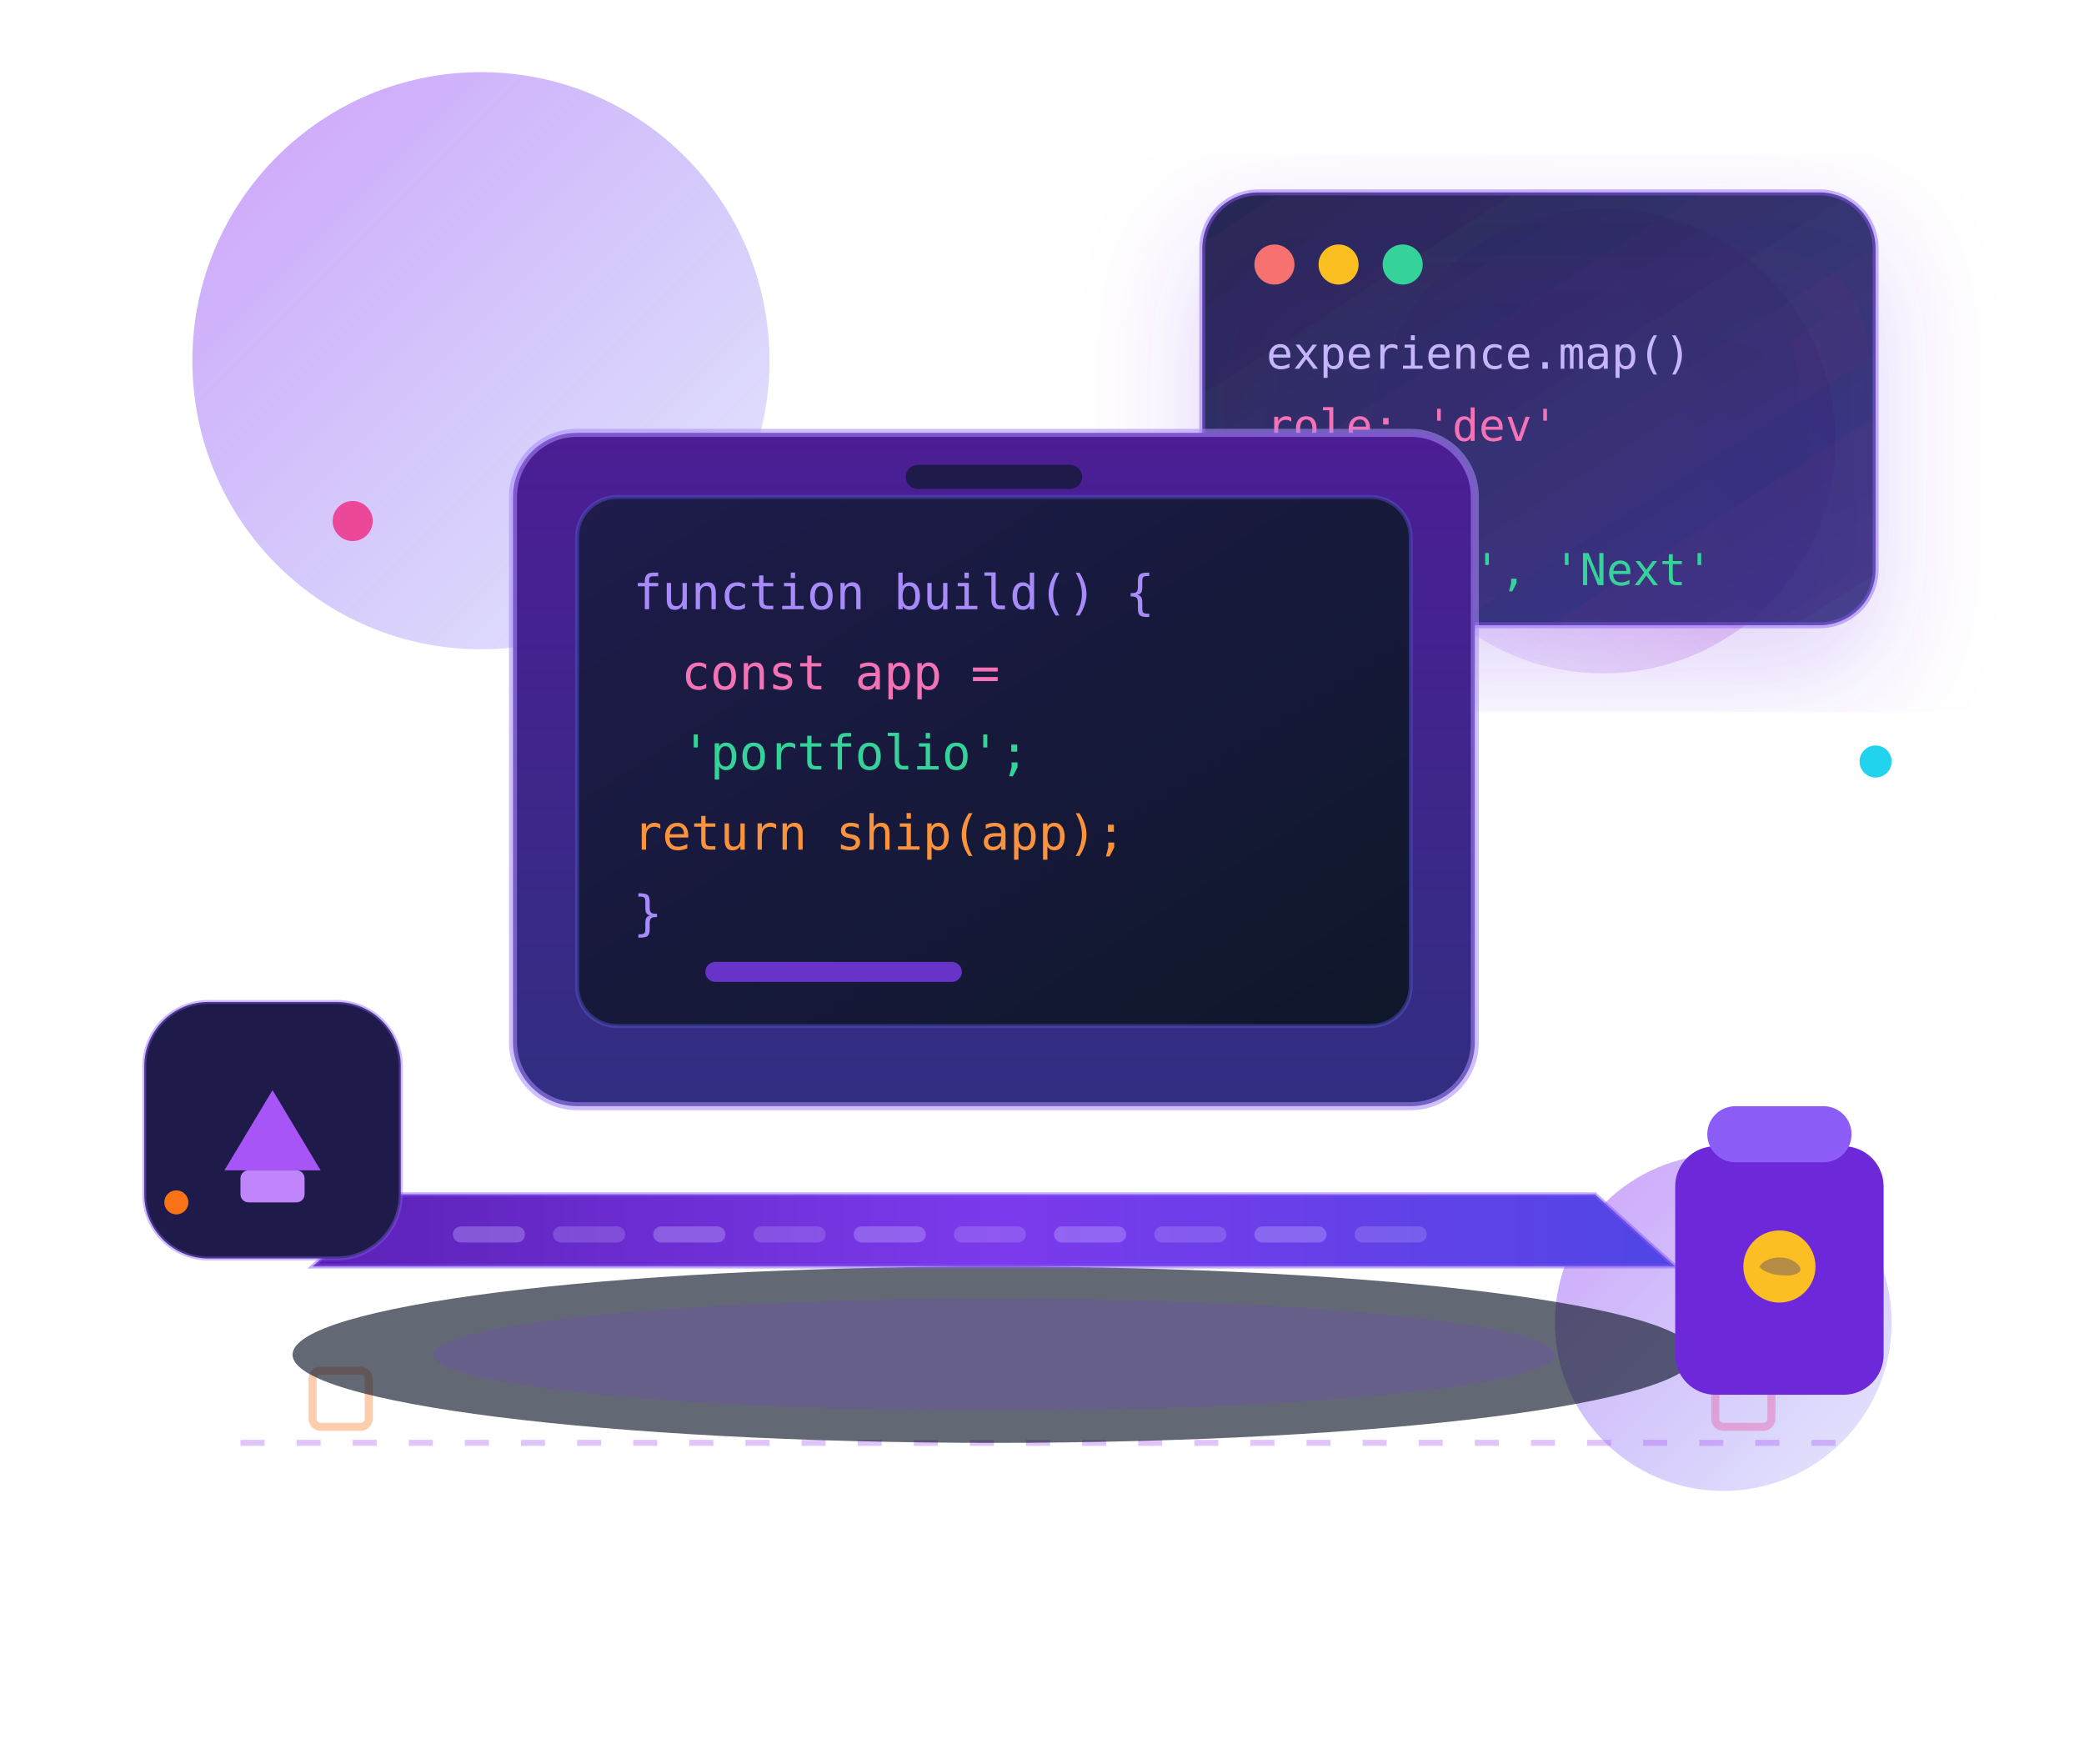
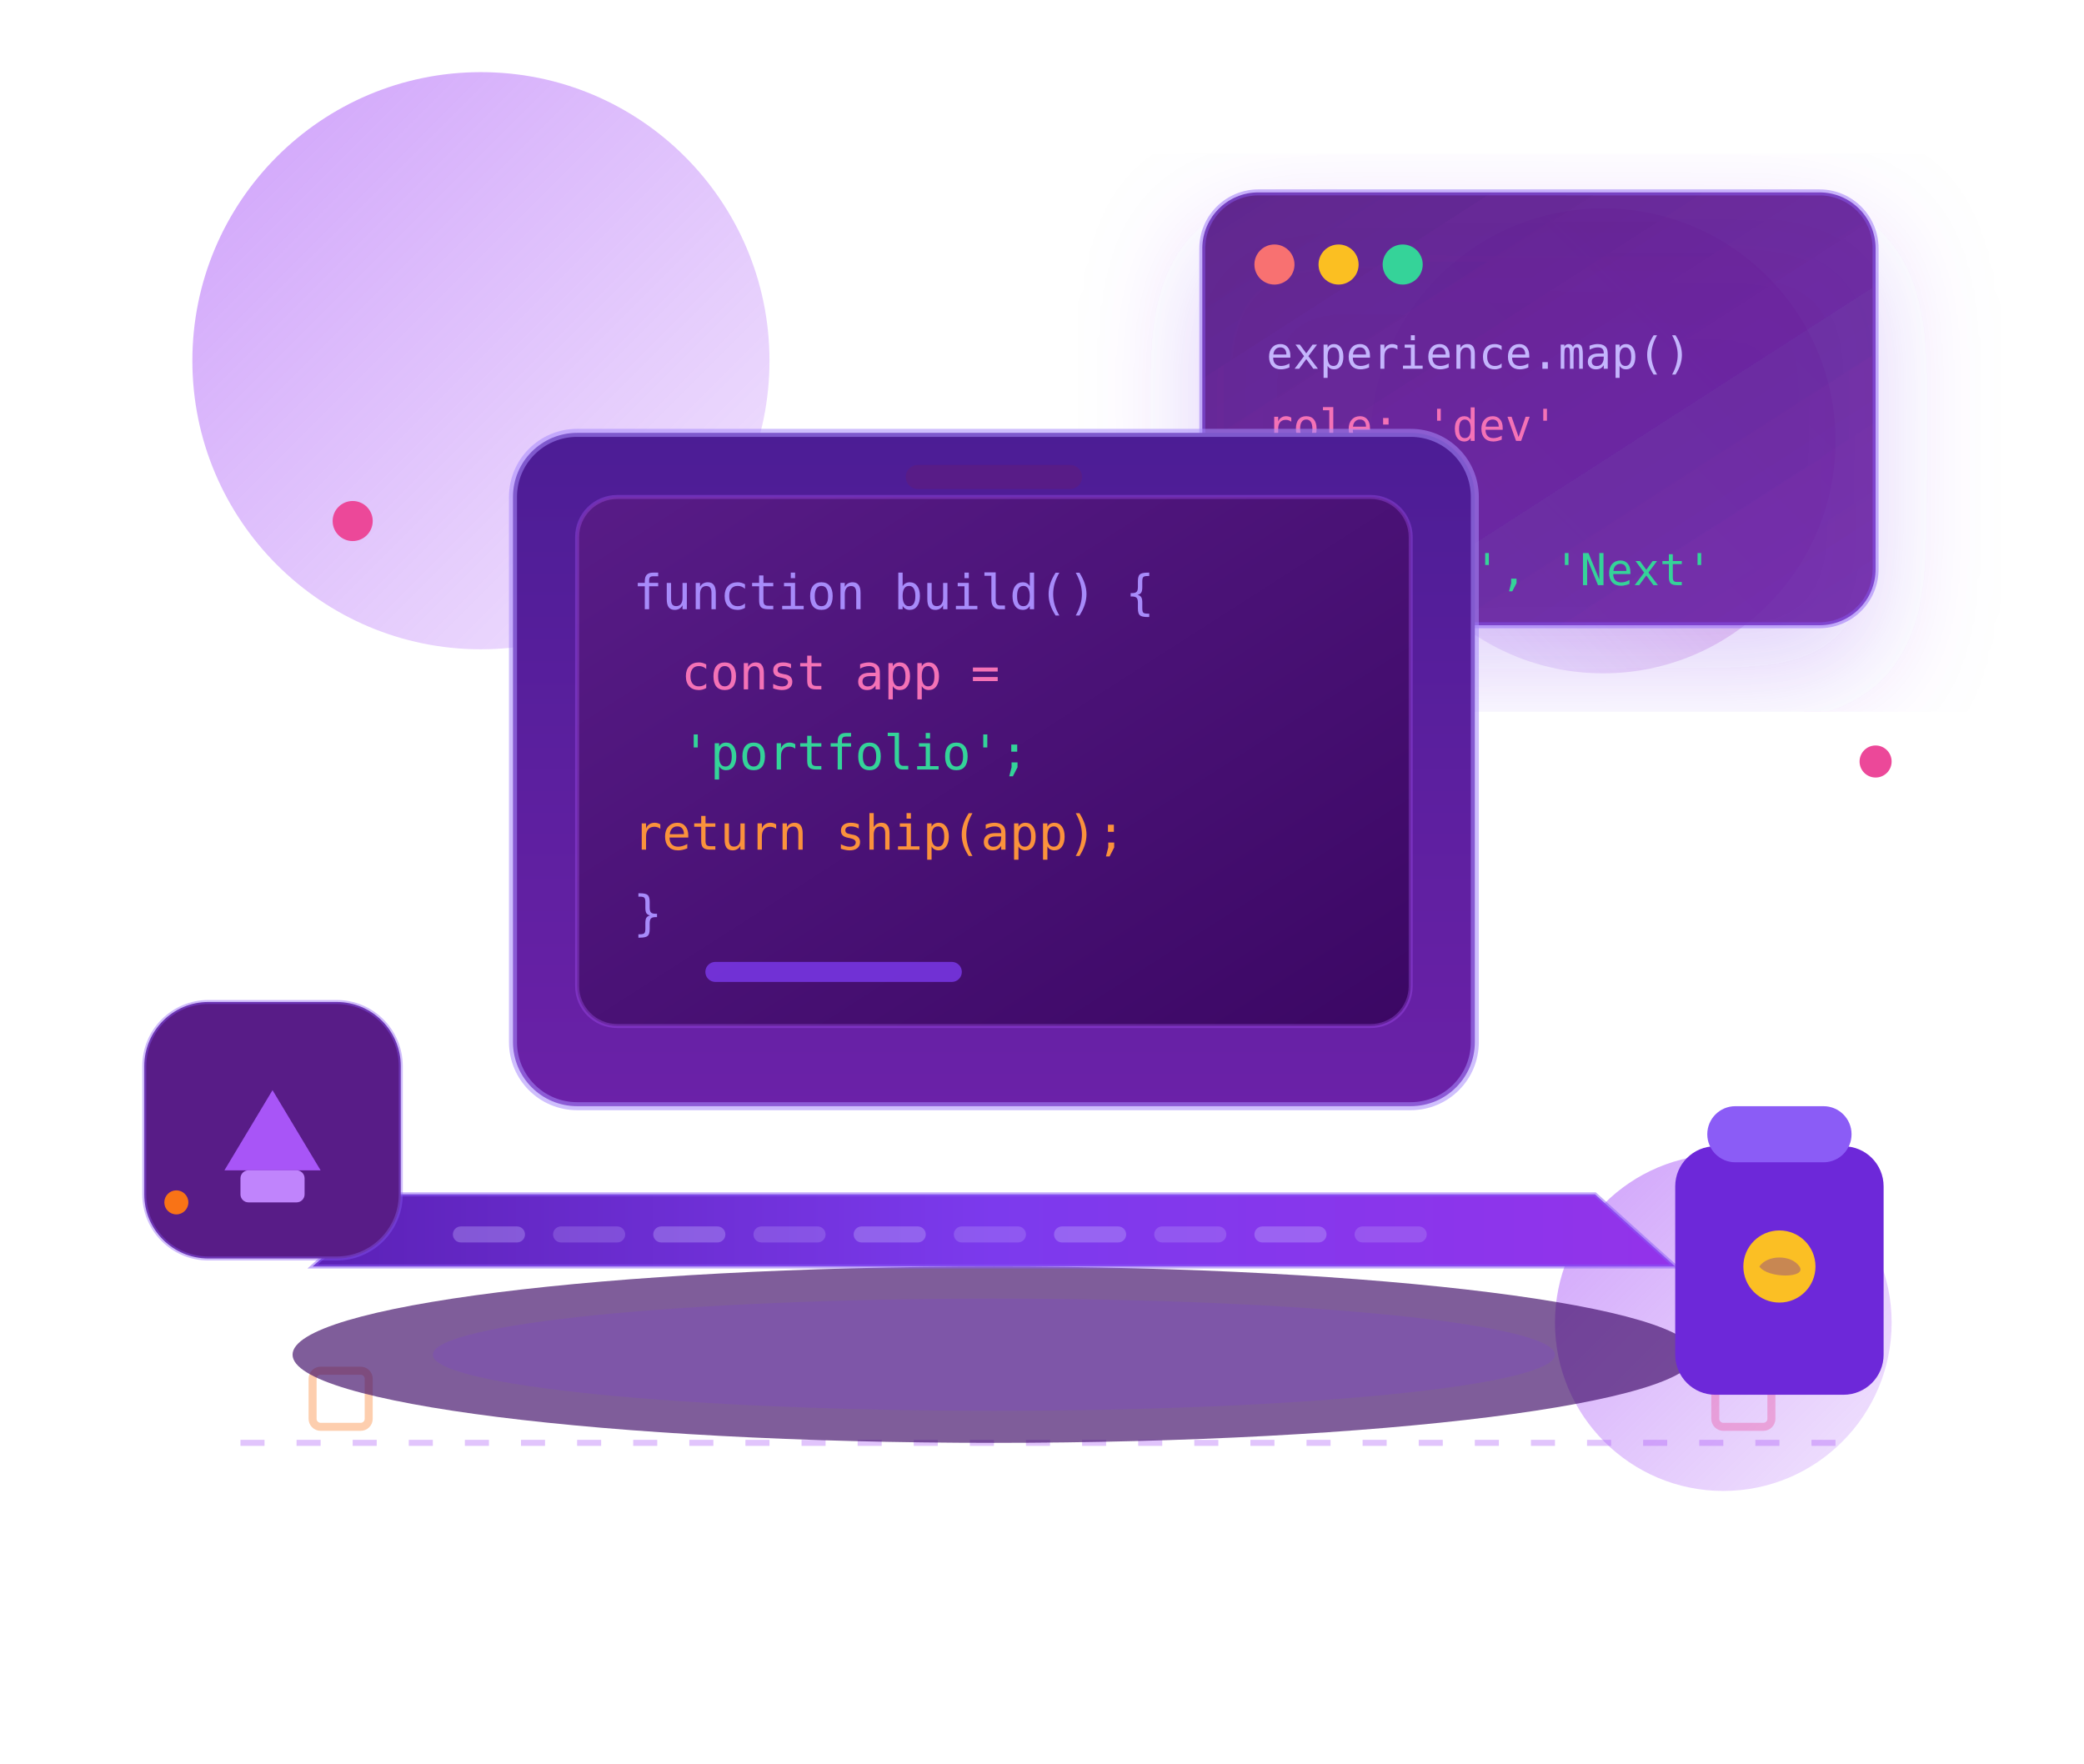
<svg xmlns="http://www.w3.org/2000/svg" viewBox="0 0 520 440" fill="none" role="img" aria-label="Developer workspace illustration">
  <defs>
    <linearGradient id="glowPurple" x1="0" y1="0" x2="1" y2="1">
      <stop offset="0%" stop-color="#a855f7" stop-opacity="0.55" />
-       <stop offset="100%" stop-color="#6366f1" stop-opacity="0.15" />
+       <stop offset="100%" stop-color="#a855f7" stop-opacity="0.15" />
    </linearGradient>
    <linearGradient id="glowPink" x1="1" y1="0" x2="0" y2="1">
      <stop offset="0%" stop-color="#ec4899" stop-opacity="0.45" />
      <stop offset="100%" stop-color="#8b5cf6" stop-opacity="0.1" />
    </linearGradient>
    <linearGradient id="screenBg" x1="0" y1="0" x2="1" y2="1">
-       <stop offset="0%" stop-color="#1e1b4b" />
-       <stop offset="100%" stop-color="#0f172a" />
+       <stop offset="0%" stop-color="#581c87" />
+       <stop offset="100%" stop-color="#3b0764" />
    </linearGradient>
    <linearGradient id="laptopShell" x1="0" y1="0" x2="0" y2="1">
      <stop offset="0%" stop-color="#4c1d95" />
-       <stop offset="100%" stop-color="#312e81" />
+       <stop offset="100%" stop-color="#6b21a8" />
    </linearGradient>
    <linearGradient id="keyboard" x1="0" y1="0" x2="1" y2="0">
      <stop offset="0%" stop-color="#5b21b6" />
      <stop offset="50%" stop-color="#7c3aed" />
-       <stop offset="100%" stop-color="#4f46e5" />
+       <stop offset="100%" stop-color="#9333ea" />
    </linearGradient>
    <linearGradient id="cardBg" x1="0" y1="0" x2="1" y2="1">
-       <stop offset="0%" stop-color="#1e1b4b" stop-opacity="0.95" />
-       <stop offset="100%" stop-color="#312e81" stop-opacity="0.9" />
+       <stop offset="0%" stop-color="#581c87" stop-opacity="0.95" />
+       <stop offset="100%" stop-color="#6b21a8" stop-opacity="0.9" />
    </linearGradient>
    <filter id="softGlow" x="-50%" y="-50%" width="200%" height="200%">
      <feGaussianBlur stdDeviation="18" result="blur" />
      <feMerge>
        <feMergeNode in="blur" />
        <feMergeNode in="SourceGraphic" />
      </feMerge>
    </filter>
    <filter id="cardShadow" x="-20%" y="-20%" width="140%" height="140%">
      <feDropShadow dx="0" dy="12" stdDeviation="14" flood-color="#7c3aed" flood-opacity="0.25" />
    </filter>
  </defs>
  <circle cx="120" cy="90" r="72" fill="url(#glowPurple)" />
  <circle cx="400" cy="110" r="58" fill="url(#glowPink)" />
  <circle cx="430" cy="330" r="42" fill="url(#glowPurple)" />
  <g opacity="0.35">
    <path d="M60 360h400" stroke="#a855f7" stroke-width="1.5" stroke-dasharray="6 8" />
    <rect x="78" y="342" width="14" height="14" rx="2" stroke="#f97316" stroke-width="2" />
    <rect x="428" y="342" width="14" height="14" rx="2" stroke="#ec4899" stroke-width="2" />
  </g>
  <g filter="url(#cardShadow)">
    <rect x="300" y="48" width="168" height="108" rx="14" fill="url(#cardBg)" stroke="#8b5cf6" stroke-opacity="0.45" stroke-width="1.5" />
    <circle cx="318" cy="66" r="5" fill="#f87171" />
    <circle cx="334" cy="66" r="5" fill="#fbbf24" />
    <circle cx="350" cy="66" r="5" fill="#34d399" />
    <text x="316" y="92" fill="#c4b5fd" font-family="ui-monospace, monospace" font-size="11">experience.map()</text>
    <text x="316" y="110" fill="#f472b6" font-family="ui-monospace, monospace" font-size="11">  role: 'dev'</text>
    <text x="316" y="128" fill="#fb923c" font-family="ui-monospace, monospace" font-size="11">  stack: [</text>
    <text x="328" y="146" fill="#34d399" font-family="ui-monospace, monospace" font-size="11">'React', 'Next'</text>
  </g>
  <g transform="translate(58 88)">
-     <ellipse cx="190" cy="250" rx="175" ry="22" fill="#0f172a" fill-opacity="0.65" />
+     <ellipse cx="190" cy="250" rx="175" ry="22" fill="#3b0764" fill-opacity="0.65" />
    <ellipse cx="190" cy="250" rx="140" ry="14" fill="#7c3aed" fill-opacity="0.18" />
    <path d="M40 210 L340 210 L360 228 L20 228 Z" fill="url(#keyboard)" stroke="#8b5cf6" stroke-opacity="0.5" />
    <rect x="55" y="218" width="18" height="4" rx="2" fill="#c4b5fd" fill-opacity="0.35" />
    <rect x="80" y="218" width="18" height="4" rx="2" fill="#c4b5fd" fill-opacity="0.25" />
    <rect x="105" y="218" width="18" height="4" rx="2" fill="#c4b5fd" fill-opacity="0.35" />
    <rect x="130" y="218" width="18" height="4" rx="2" fill="#c4b5fd" fill-opacity="0.25" />
    <rect x="155" y="218" width="18" height="4" rx="2" fill="#c4b5fd" fill-opacity="0.35" />
    <rect x="180" y="218" width="18" height="4" rx="2" fill="#c4b5fd" fill-opacity="0.25" />
    <rect x="205" y="218" width="18" height="4" rx="2" fill="#c4b5fd" fill-opacity="0.35" />
    <rect x="230" y="218" width="18" height="4" rx="2" fill="#c4b5fd" fill-opacity="0.25" />
    <rect x="255" y="218" width="18" height="4" rx="2" fill="#c4b5fd" fill-opacity="0.35" />
    <rect x="280" y="218" width="18" height="4" rx="2" fill="#c4b5fd" fill-opacity="0.25" />
    <rect x="70" y="20" width="240" height="168" rx="16" fill="url(#laptopShell)" stroke="#a78bfa" stroke-opacity="0.55" stroke-width="2" />
-     <rect x="86" y="36" width="208" height="132" rx="10" fill="url(#screenBg)" stroke="#6366f1" stroke-opacity="0.35" />
-     <rect x="168" y="28" width="44" height="6" rx="3" fill="#1e1b4b" />
+     <rect x="86" y="36" width="208" height="132" rx="10" fill="url(#screenBg)" stroke="#a855f7" stroke-opacity="0.35" />
+     <rect x="168" y="28" width="44" height="6" rx="3" fill="#581c87" />
    <text x="100" y="64" fill="#a78bfa" font-family="ui-monospace, monospace" font-size="12">function build() {</text>
    <text x="112" y="84" fill="#f472b6" font-family="ui-monospace, monospace" font-size="12">const app =</text>
    <text x="112" y="104" fill="#34d399" font-family="ui-monospace, monospace" font-size="12">'portfolio';</text>
    <text x="100" y="124" fill="#fb923c" font-family="ui-monospace, monospace" font-size="12">return ship(app);</text>
    <text x="100" y="144" fill="#a78bfa" font-family="ui-monospace, monospace" font-size="12">}</text>
    <rect x="118" y="152" width="64" height="5" rx="2.5" fill="#7c3aed" fill-opacity="0.8" />
  </g>
  <g transform="translate(36 250)">
-     <rect x="0" y="0" width="64" height="64" rx="16" fill="#1e1b4b" stroke="#8b5cf6" stroke-opacity="0.4" />
+     <rect x="0" y="0" width="64" height="64" rx="16" fill="#581c87" stroke="#8b5cf6" stroke-opacity="0.4" />
    <path d="M20 42 L32 22 L44 42 Z" fill="#a855f7" />
    <rect x="24" y="42" width="16" height="8" rx="2" fill="#c084fc" />
  </g>
  <g transform="translate(418 268)">
    <rect x="0" y="18" width="52" height="62" rx="10" fill="#6d28d9" />
    <rect x="8" y="8" width="36" height="14" rx="7" fill="#8b5cf6" />
    <circle cx="26" cy="48" r="9" fill="#fbbf24" />
-     <path d="M21 48c2-3 8-3 10 0s-8 3-10 0z" fill="#312e81" fill-opacity="0.35" />
+     <path d="M21 48c2-3 8-3 10 0s-8 3-10 0z" fill="#6b21a8" fill-opacity="0.35" />
  </g>
  <circle cx="88" cy="130" r="5" fill="#ec4899" />
-   <circle cx="468" cy="190" r="4" fill="#22d3ee" />
+   <circle cx="468" cy="190" r="4" fill="#ec4899" />
  <circle cx="44" cy="300" r="3" fill="#f97316" />
</svg>
